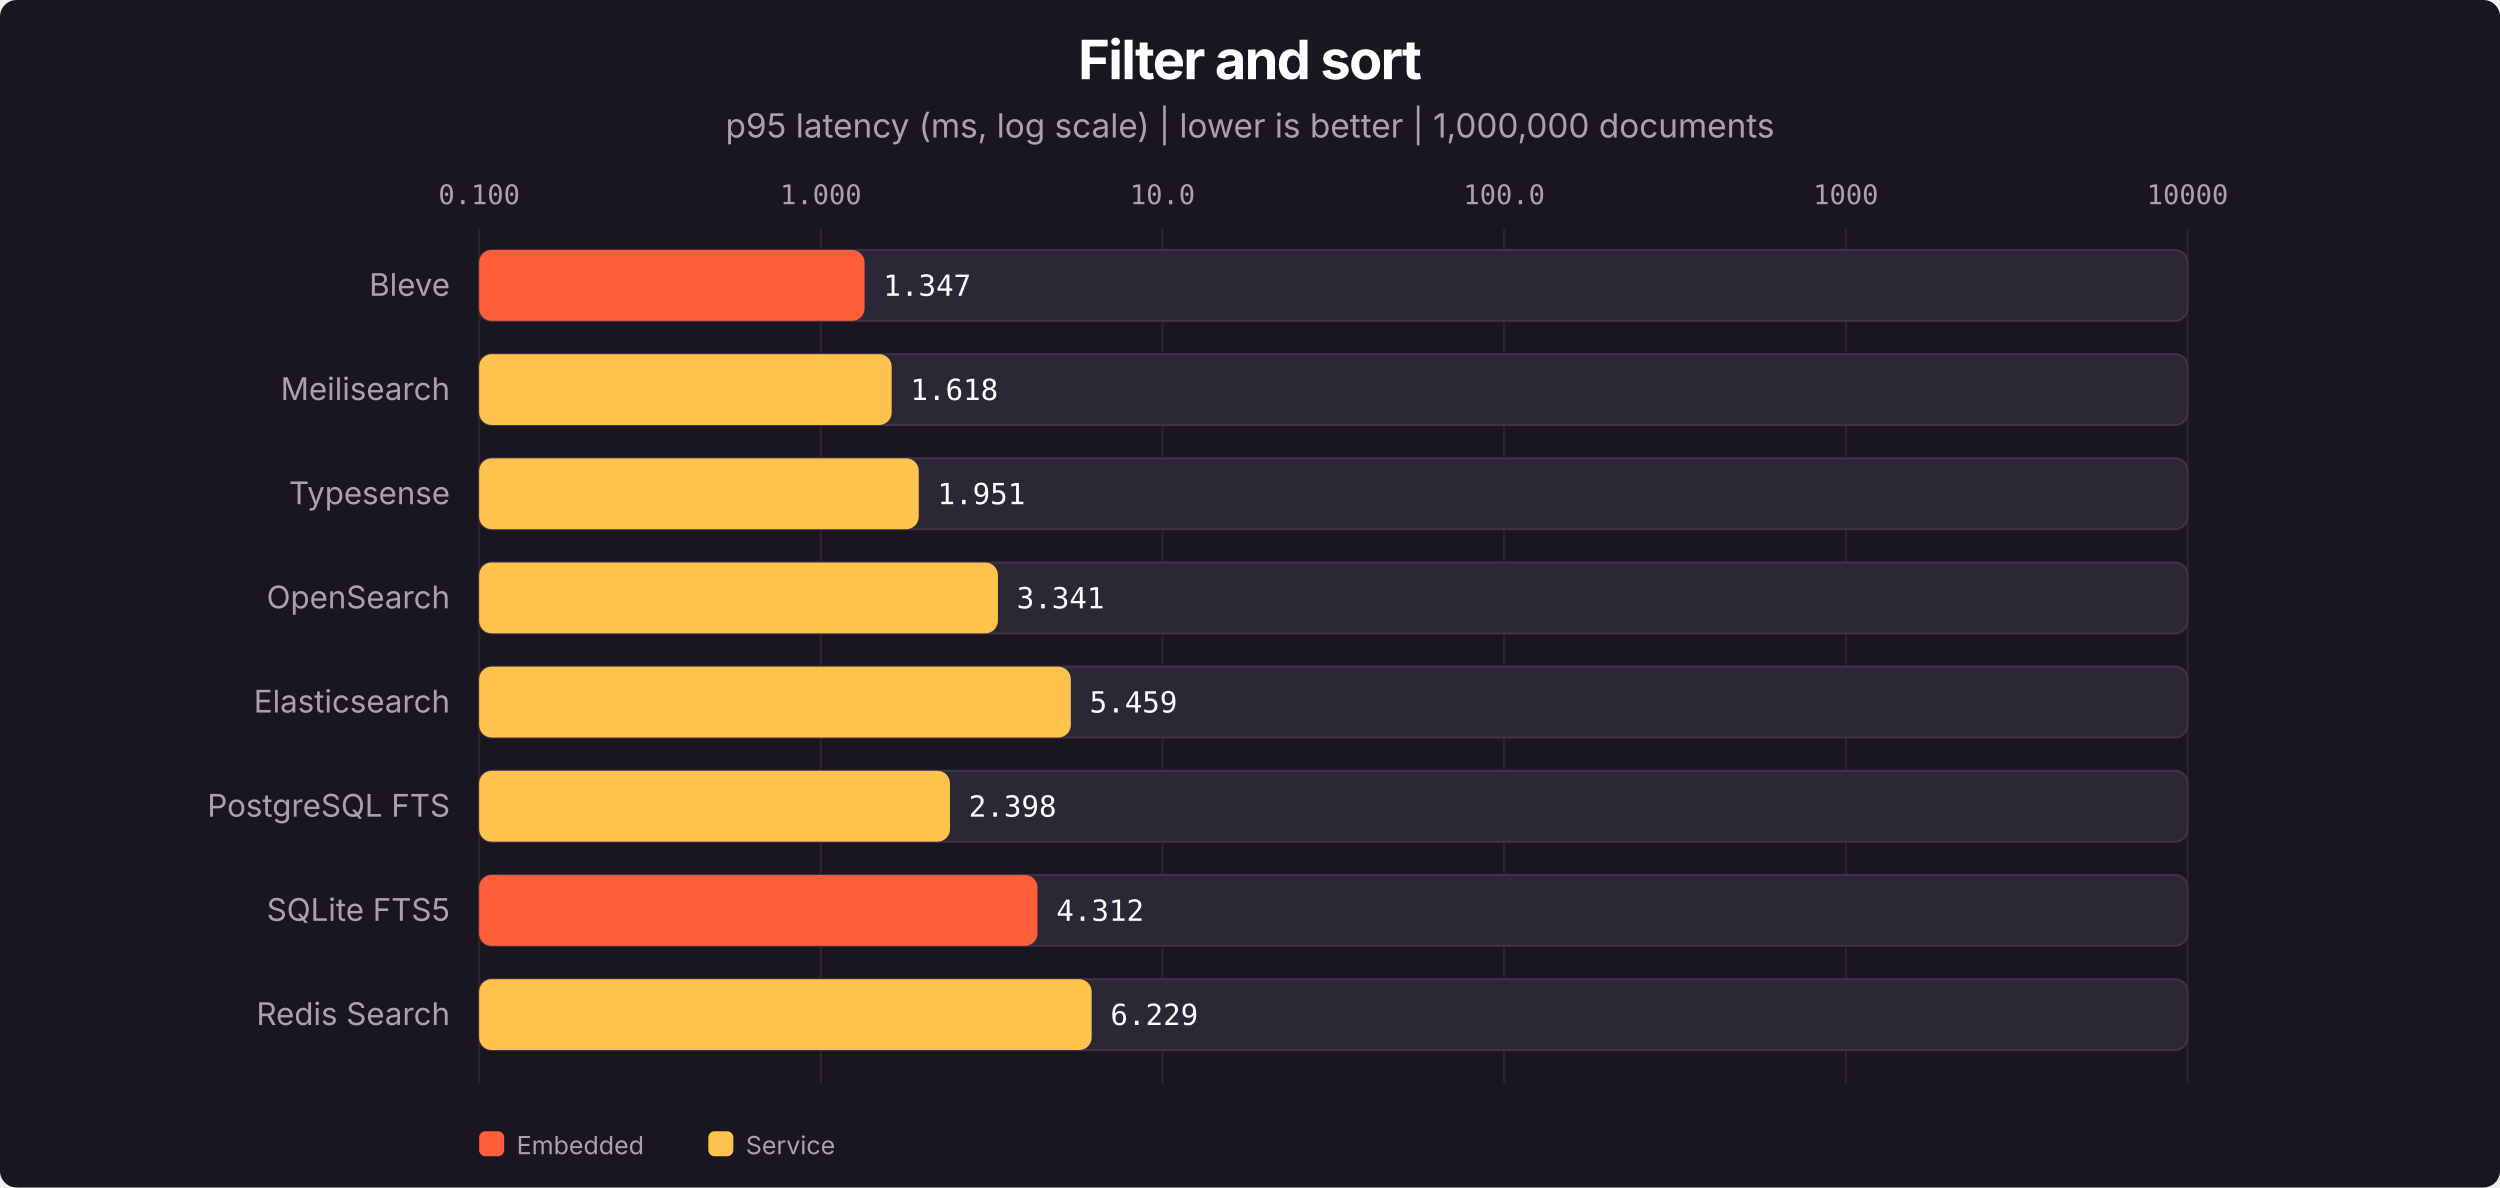
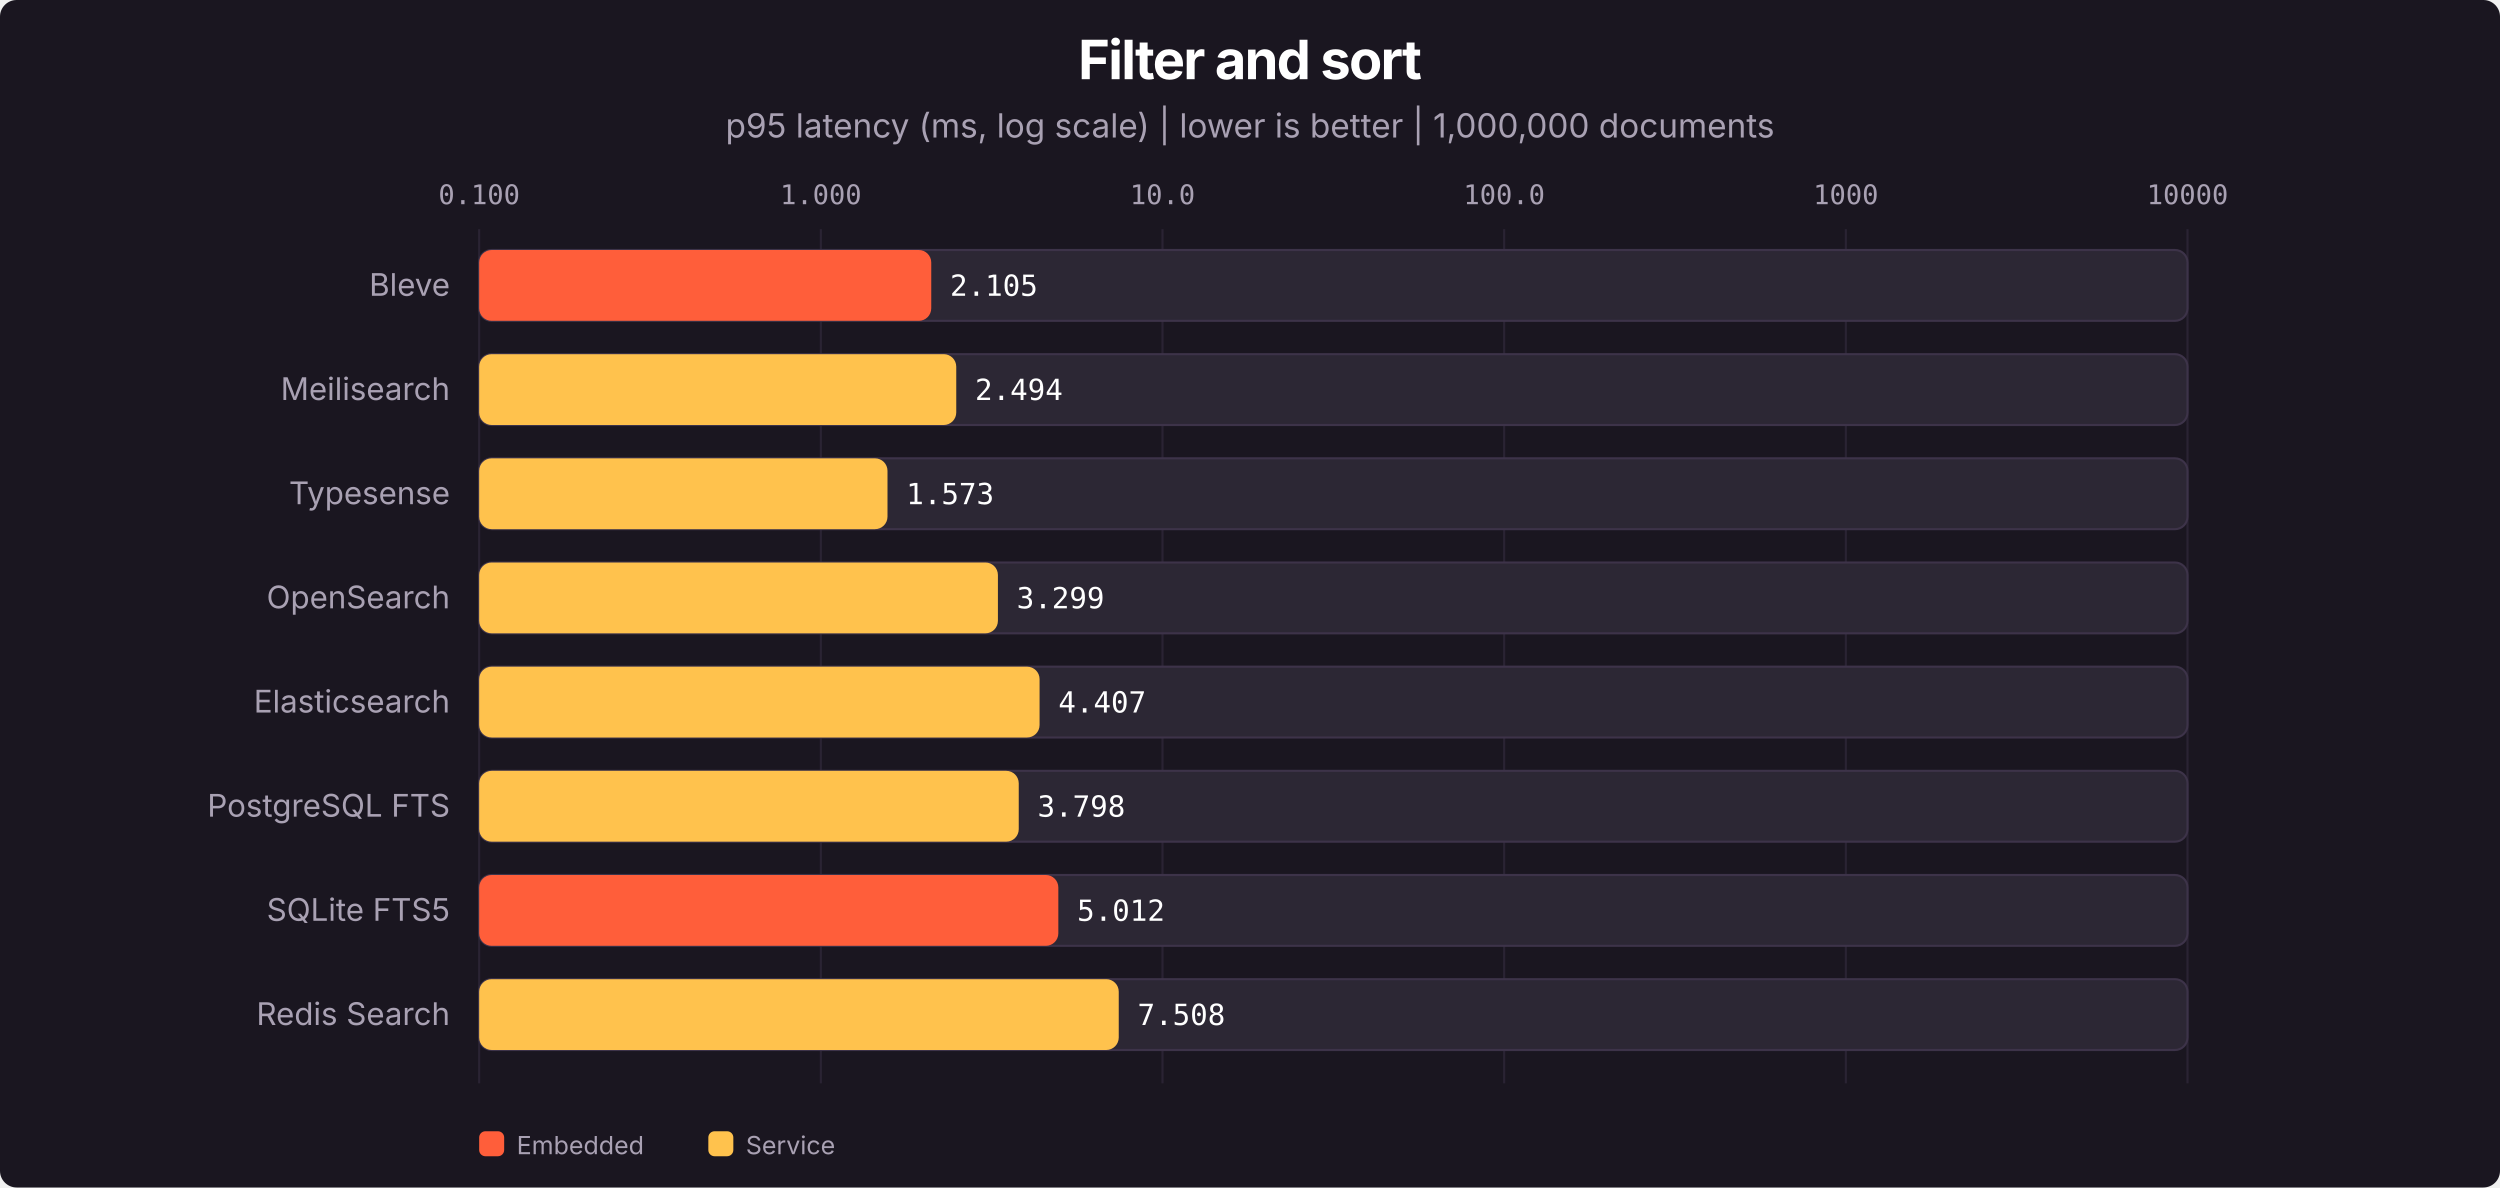
<svg xmlns="http://www.w3.org/2000/svg" width="1200" height="570" viewBox="0 0 1200 570" role="img" aria-labelledby="title description">
  <rect width="100%" height="100%" rx="8" fill="#1A1620" />
  <text x="600" y="38" text-anchor="middle" fill="#FFFFFF" font-size="26" font-weight="700" letter-spacing="-0.8" font-family="Space Grotesk, Inter, system-ui, sans-serif">Filter and sort</text>
  <text x="600" y="66" text-anchor="middle" fill="#A9A1B3" font-size="16" font-family="Inter, system-ui, sans-serif">p95 latency (ms, log scale) | lower is better | 1,000,000 documents</text>
  <line x1="230" y1="110" x2="230" y2="520" stroke="#2A2333" />
  <text x="230" y="98" text-anchor="middle" fill="#A9A1B3" font-size="13" font-family="JetBrains Mono, ui-monospace, monospace">0.100</text>
  <line x1="394" y1="110" x2="394" y2="520" stroke="#2A2333" />
  <text x="394" y="98" text-anchor="middle" fill="#A9A1B3" font-size="13" font-family="JetBrains Mono, ui-monospace, monospace">1.000</text>
  <line x1="558" y1="110" x2="558" y2="520" stroke="#2A2333" />
  <text x="558" y="98" text-anchor="middle" fill="#A9A1B3" font-size="13" font-family="JetBrains Mono, ui-monospace, monospace">10.0</text>
  <line x1="722" y1="110" x2="722" y2="520" stroke="#2A2333" />
  <text x="722" y="98" text-anchor="middle" fill="#A9A1B3" font-size="13" font-family="JetBrains Mono, ui-monospace, monospace">100.0</text>
  <line x1="886" y1="110" x2="886" y2="520" stroke="#2A2333" />
  <text x="886" y="98" text-anchor="middle" fill="#A9A1B3" font-size="13" font-family="JetBrains Mono, ui-monospace, monospace">1000</text>
  <line x1="1050" y1="110" x2="1050" y2="520" stroke="#2A2333" />
  <text x="1050" y="98" text-anchor="middle" fill="#A9A1B3" font-size="13" font-family="JetBrains Mono, ui-monospace, monospace">10000</text>
  <text x="216" y="142" text-anchor="end" fill="#A9A1B3" font-size="15" font-family="Inter, system-ui, sans-serif">Bleve</text>
  <rect x="230" y="120" width="820" height="34" rx="6" fill="#2C2734" stroke="#3D3349" />
-   <rect x="230" y="120" width="185" height="34" rx="6" fill="#FF5E3A" />
-   <text x="424" y="142" fill="#FFFFFF" font-size="14" font-family="JetBrains Mono, ui-monospace, monospace">1.347</text>
+   <rect x="230" y="120" width="217" height="34" rx="6" fill="#FF5E3A" />
+   <text x="456" y="142" fill="#FFFFFF" font-size="14" font-family="JetBrains Mono, ui-monospace, monospace">2.105</text>
  <text x="216" y="192" text-anchor="end" fill="#A9A1B3" font-size="15" font-family="Inter, system-ui, sans-serif">Meilisearch</text>
  <rect x="230" y="170" width="820" height="34" rx="6" fill="#2C2734" stroke="#3D3349" />
-   <rect x="230" y="170" width="198" height="34" rx="6" fill="#FFC24D" />
-   <text x="437" y="192" fill="#FFFFFF" font-size="14" font-family="JetBrains Mono, ui-monospace, monospace">1.618</text>
+   <rect x="230" y="170" width="229" height="34" rx="6" fill="#FFC24D" />
+   <text x="468" y="192" fill="#FFFFFF" font-size="14" font-family="JetBrains Mono, ui-monospace, monospace">2.494</text>
  <text x="216" y="242" text-anchor="end" fill="#A9A1B3" font-size="15" font-family="Inter, system-ui, sans-serif">Typesense</text>
  <rect x="230" y="220" width="820" height="34" rx="6" fill="#2C2734" stroke="#3D3349" />
-   <rect x="230" y="220" width="211" height="34" rx="6" fill="#FFC24D" />
-   <text x="450" y="242" fill="#FFFFFF" font-size="14" font-family="JetBrains Mono, ui-monospace, monospace">1.951</text>
+   <rect x="230" y="220" width="196" height="34" rx="6" fill="#FFC24D" />
+   <text x="435" y="242" fill="#FFFFFF" font-size="14" font-family="JetBrains Mono, ui-monospace, monospace">1.573</text>
  <text x="216" y="292" text-anchor="end" fill="#A9A1B3" font-size="15" font-family="Inter, system-ui, sans-serif">OpenSearch</text>
  <rect x="230" y="270" width="820" height="34" rx="6" fill="#2C2734" stroke="#3D3349" />
  <rect x="230" y="270" width="249" height="34" rx="6" fill="#FFC24D" />
-   <text x="488" y="292" fill="#FFFFFF" font-size="14" font-family="JetBrains Mono, ui-monospace, monospace">3.341</text>
+   <text x="488" y="292" fill="#FFFFFF" font-size="14" font-family="JetBrains Mono, ui-monospace, monospace">3.299</text>
  <text x="216" y="342" text-anchor="end" fill="#A9A1B3" font-size="15" font-family="Inter, system-ui, sans-serif">Elasticsearch</text>
  <rect x="230" y="320" width="820" height="34" rx="6" fill="#2C2734" stroke="#3D3349" />
-   <rect x="230" y="320" width="284" height="34" rx="6" fill="#FFC24D" />
-   <text x="523" y="342" fill="#FFFFFF" font-size="14" font-family="JetBrains Mono, ui-monospace, monospace">5.459</text>
+   <rect x="230" y="320" width="269" height="34" rx="6" fill="#FFC24D" />
+   <text x="508" y="342" fill="#FFFFFF" font-size="14" font-family="JetBrains Mono, ui-monospace, monospace">4.407</text>
  <text x="216" y="392" text-anchor="end" fill="#A9A1B3" font-size="15" font-family="Inter, system-ui, sans-serif">PostgreSQL FTS</text>
  <rect x="230" y="370" width="820" height="34" rx="6" fill="#2C2734" stroke="#3D3349" />
-   <rect x="230" y="370" width="226" height="34" rx="6" fill="#FFC24D" />
-   <text x="465" y="392" fill="#FFFFFF" font-size="14" font-family="JetBrains Mono, ui-monospace, monospace">2.398</text>
+   <rect x="230" y="370" width="259" height="34" rx="6" fill="#FFC24D" />
+   <text x="498" y="392" fill="#FFFFFF" font-size="14" font-family="JetBrains Mono, ui-monospace, monospace">3.798</text>
  <text x="216" y="442" text-anchor="end" fill="#A9A1B3" font-size="15" font-family="Inter, system-ui, sans-serif">SQLite FTS5</text>
  <rect x="230" y="420" width="820" height="34" rx="6" fill="#2C2734" stroke="#3D3349" />
-   <rect x="230" y="420" width="268" height="34" rx="6" fill="#FF5E3A" />
-   <text x="507" y="442" fill="#FFFFFF" font-size="14" font-family="JetBrains Mono, ui-monospace, monospace">4.312</text>
+   <rect x="230" y="420" width="278" height="34" rx="6" fill="#FF5E3A" />
+   <text x="517" y="442" fill="#FFFFFF" font-size="14" font-family="JetBrains Mono, ui-monospace, monospace">5.012</text>
  <text x="216" y="492" text-anchor="end" fill="#A9A1B3" font-size="15" font-family="Inter, system-ui, sans-serif">Redis Search</text>
  <rect x="230" y="470" width="820" height="34" rx="6" fill="#2C2734" stroke="#3D3349" />
-   <rect x="230" y="470" width="294" height="34" rx="6" fill="#FFC24D" />
-   <text x="533" y="492" fill="#FFFFFF" font-size="14" font-family="JetBrains Mono, ui-monospace, monospace">6.229</text>
+   <rect x="230" y="470" width="307" height="34" rx="6" fill="#FFC24D" />
+   <text x="546" y="492" fill="#FFFFFF" font-size="14" font-family="JetBrains Mono, ui-monospace, monospace">7.508</text>
  <rect x="230" y="543" width="12" height="12" rx="3" fill="#FF5E3A" />
  <text x="248" y="554" fill="#A9A1B3" font-size="12" font-family="Inter, system-ui, sans-serif">Embedded</text>
  <rect x="340" y="543" width="12" height="12" rx="3" fill="#FFC24D" />
  <text x="358" y="554" fill="#A9A1B3" font-size="12" font-family="Inter, system-ui, sans-serif">Service</text>
</svg>
